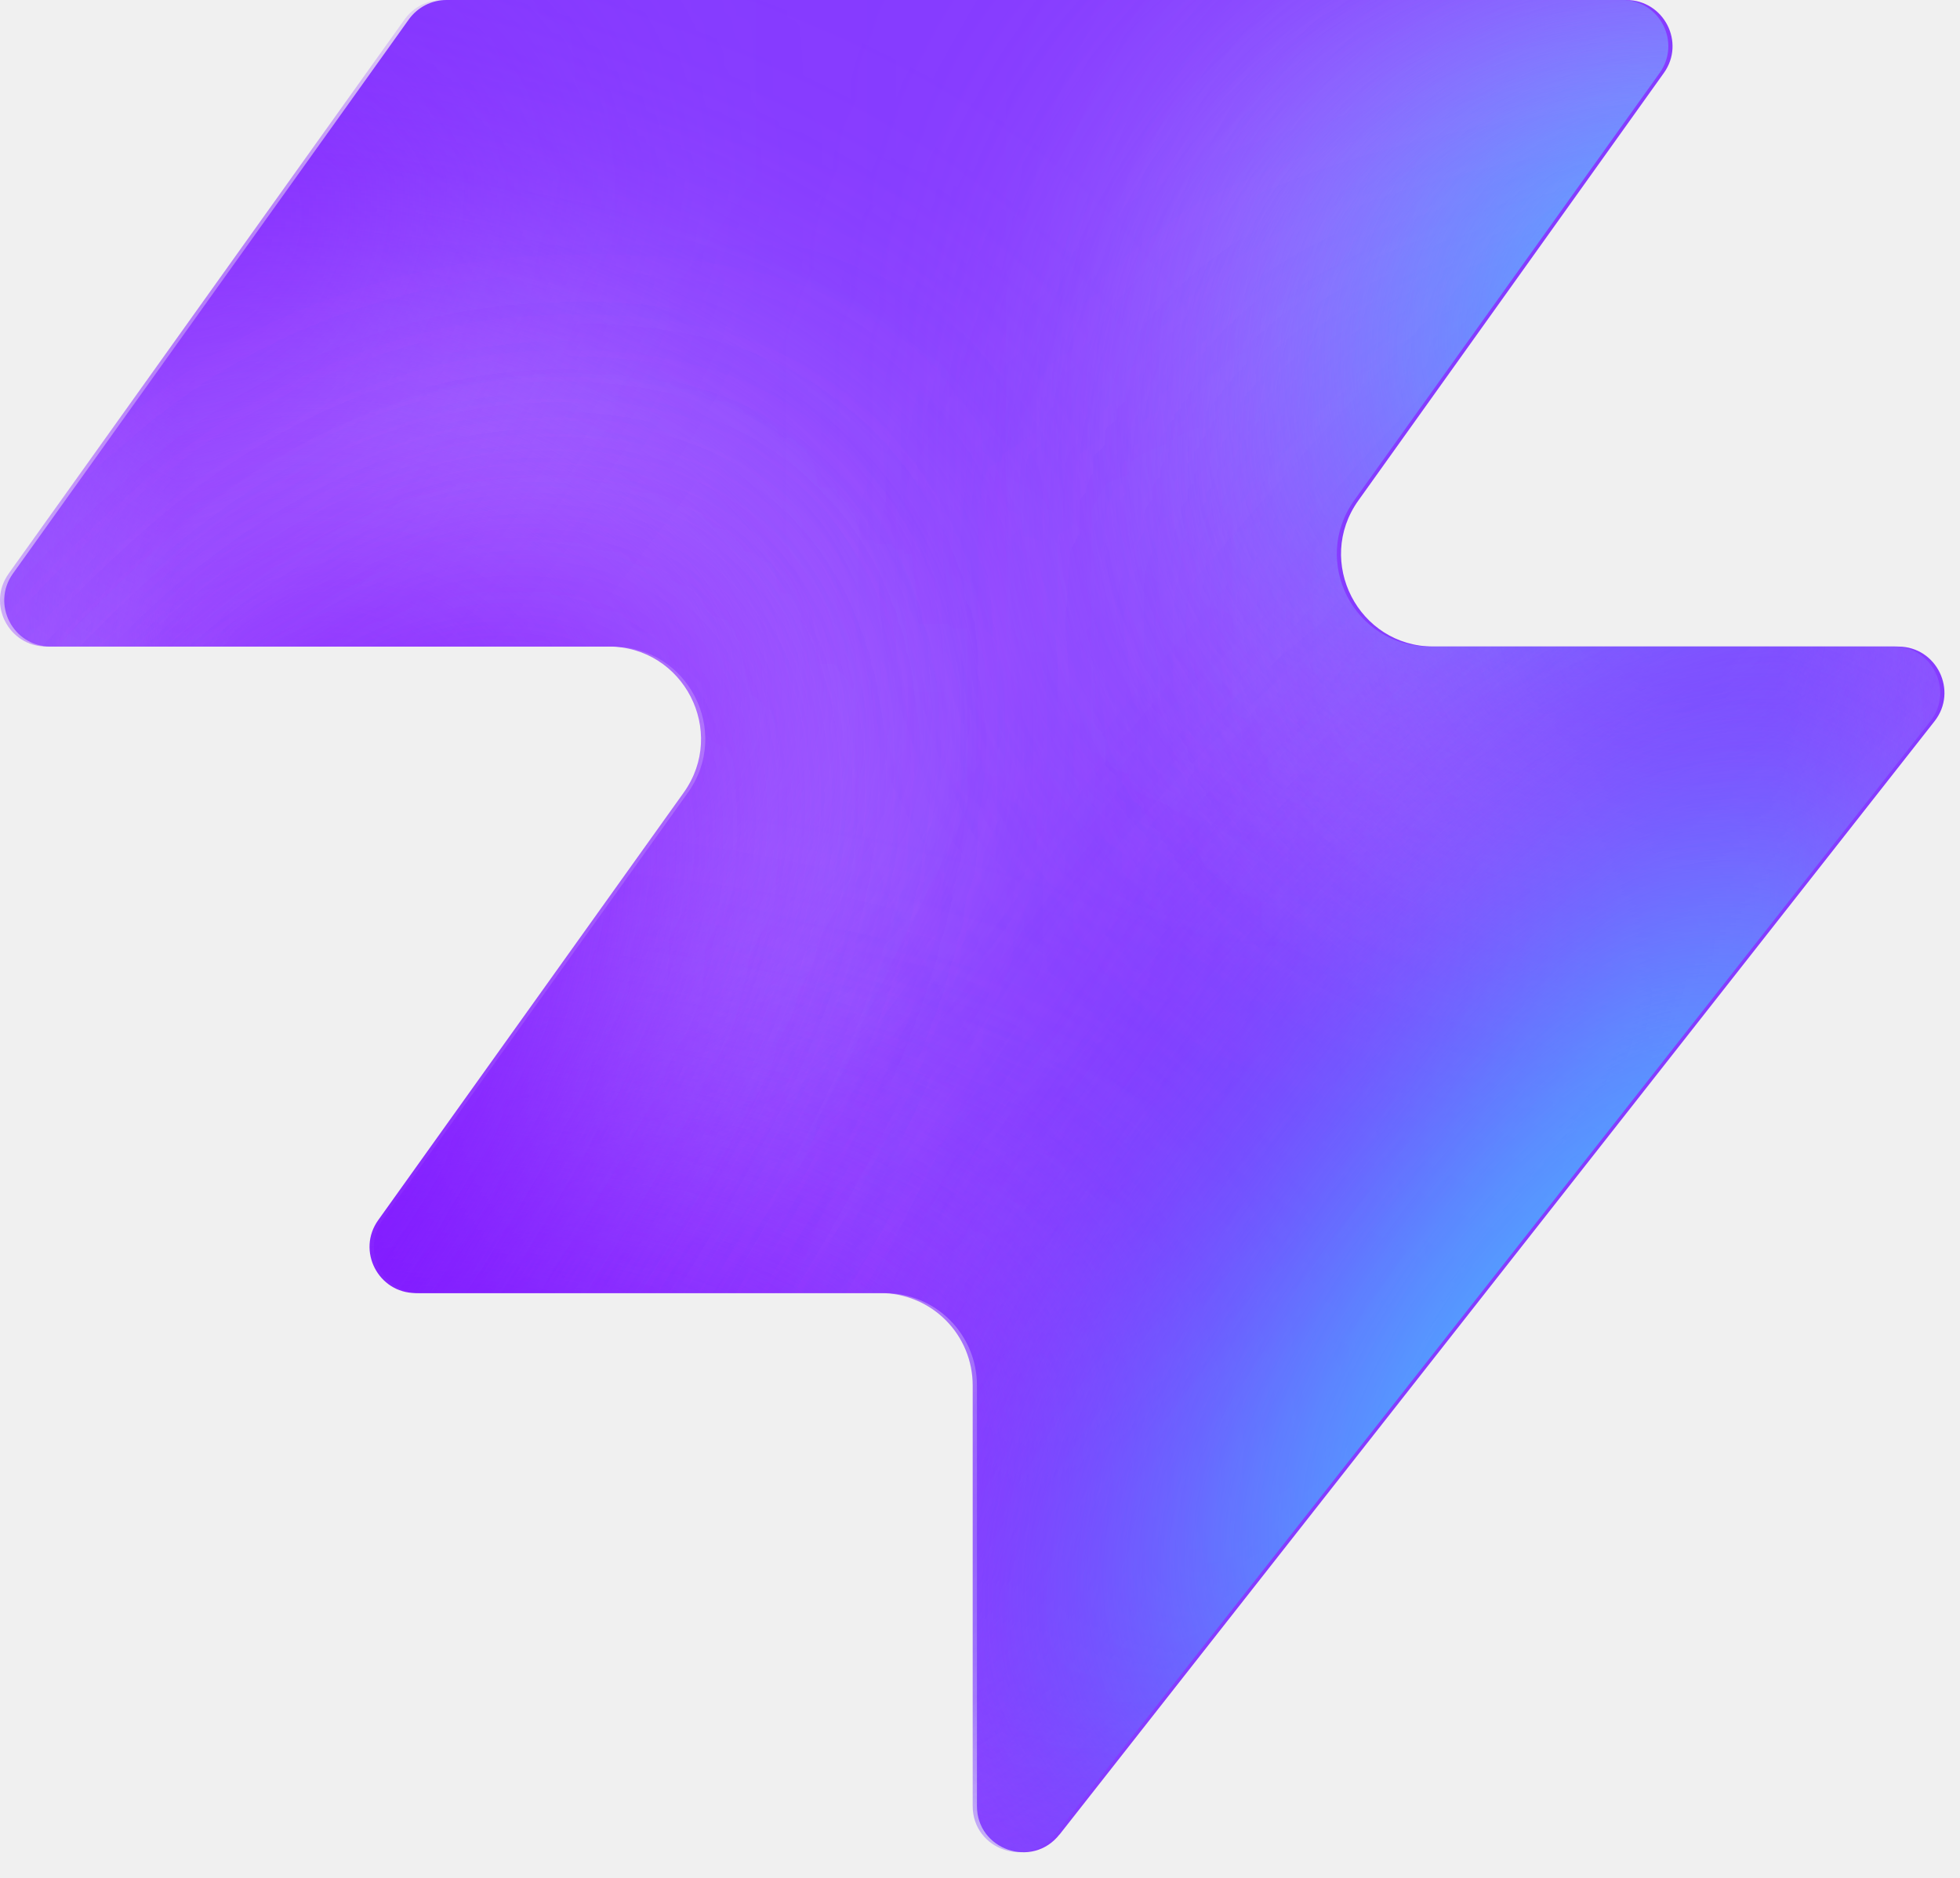
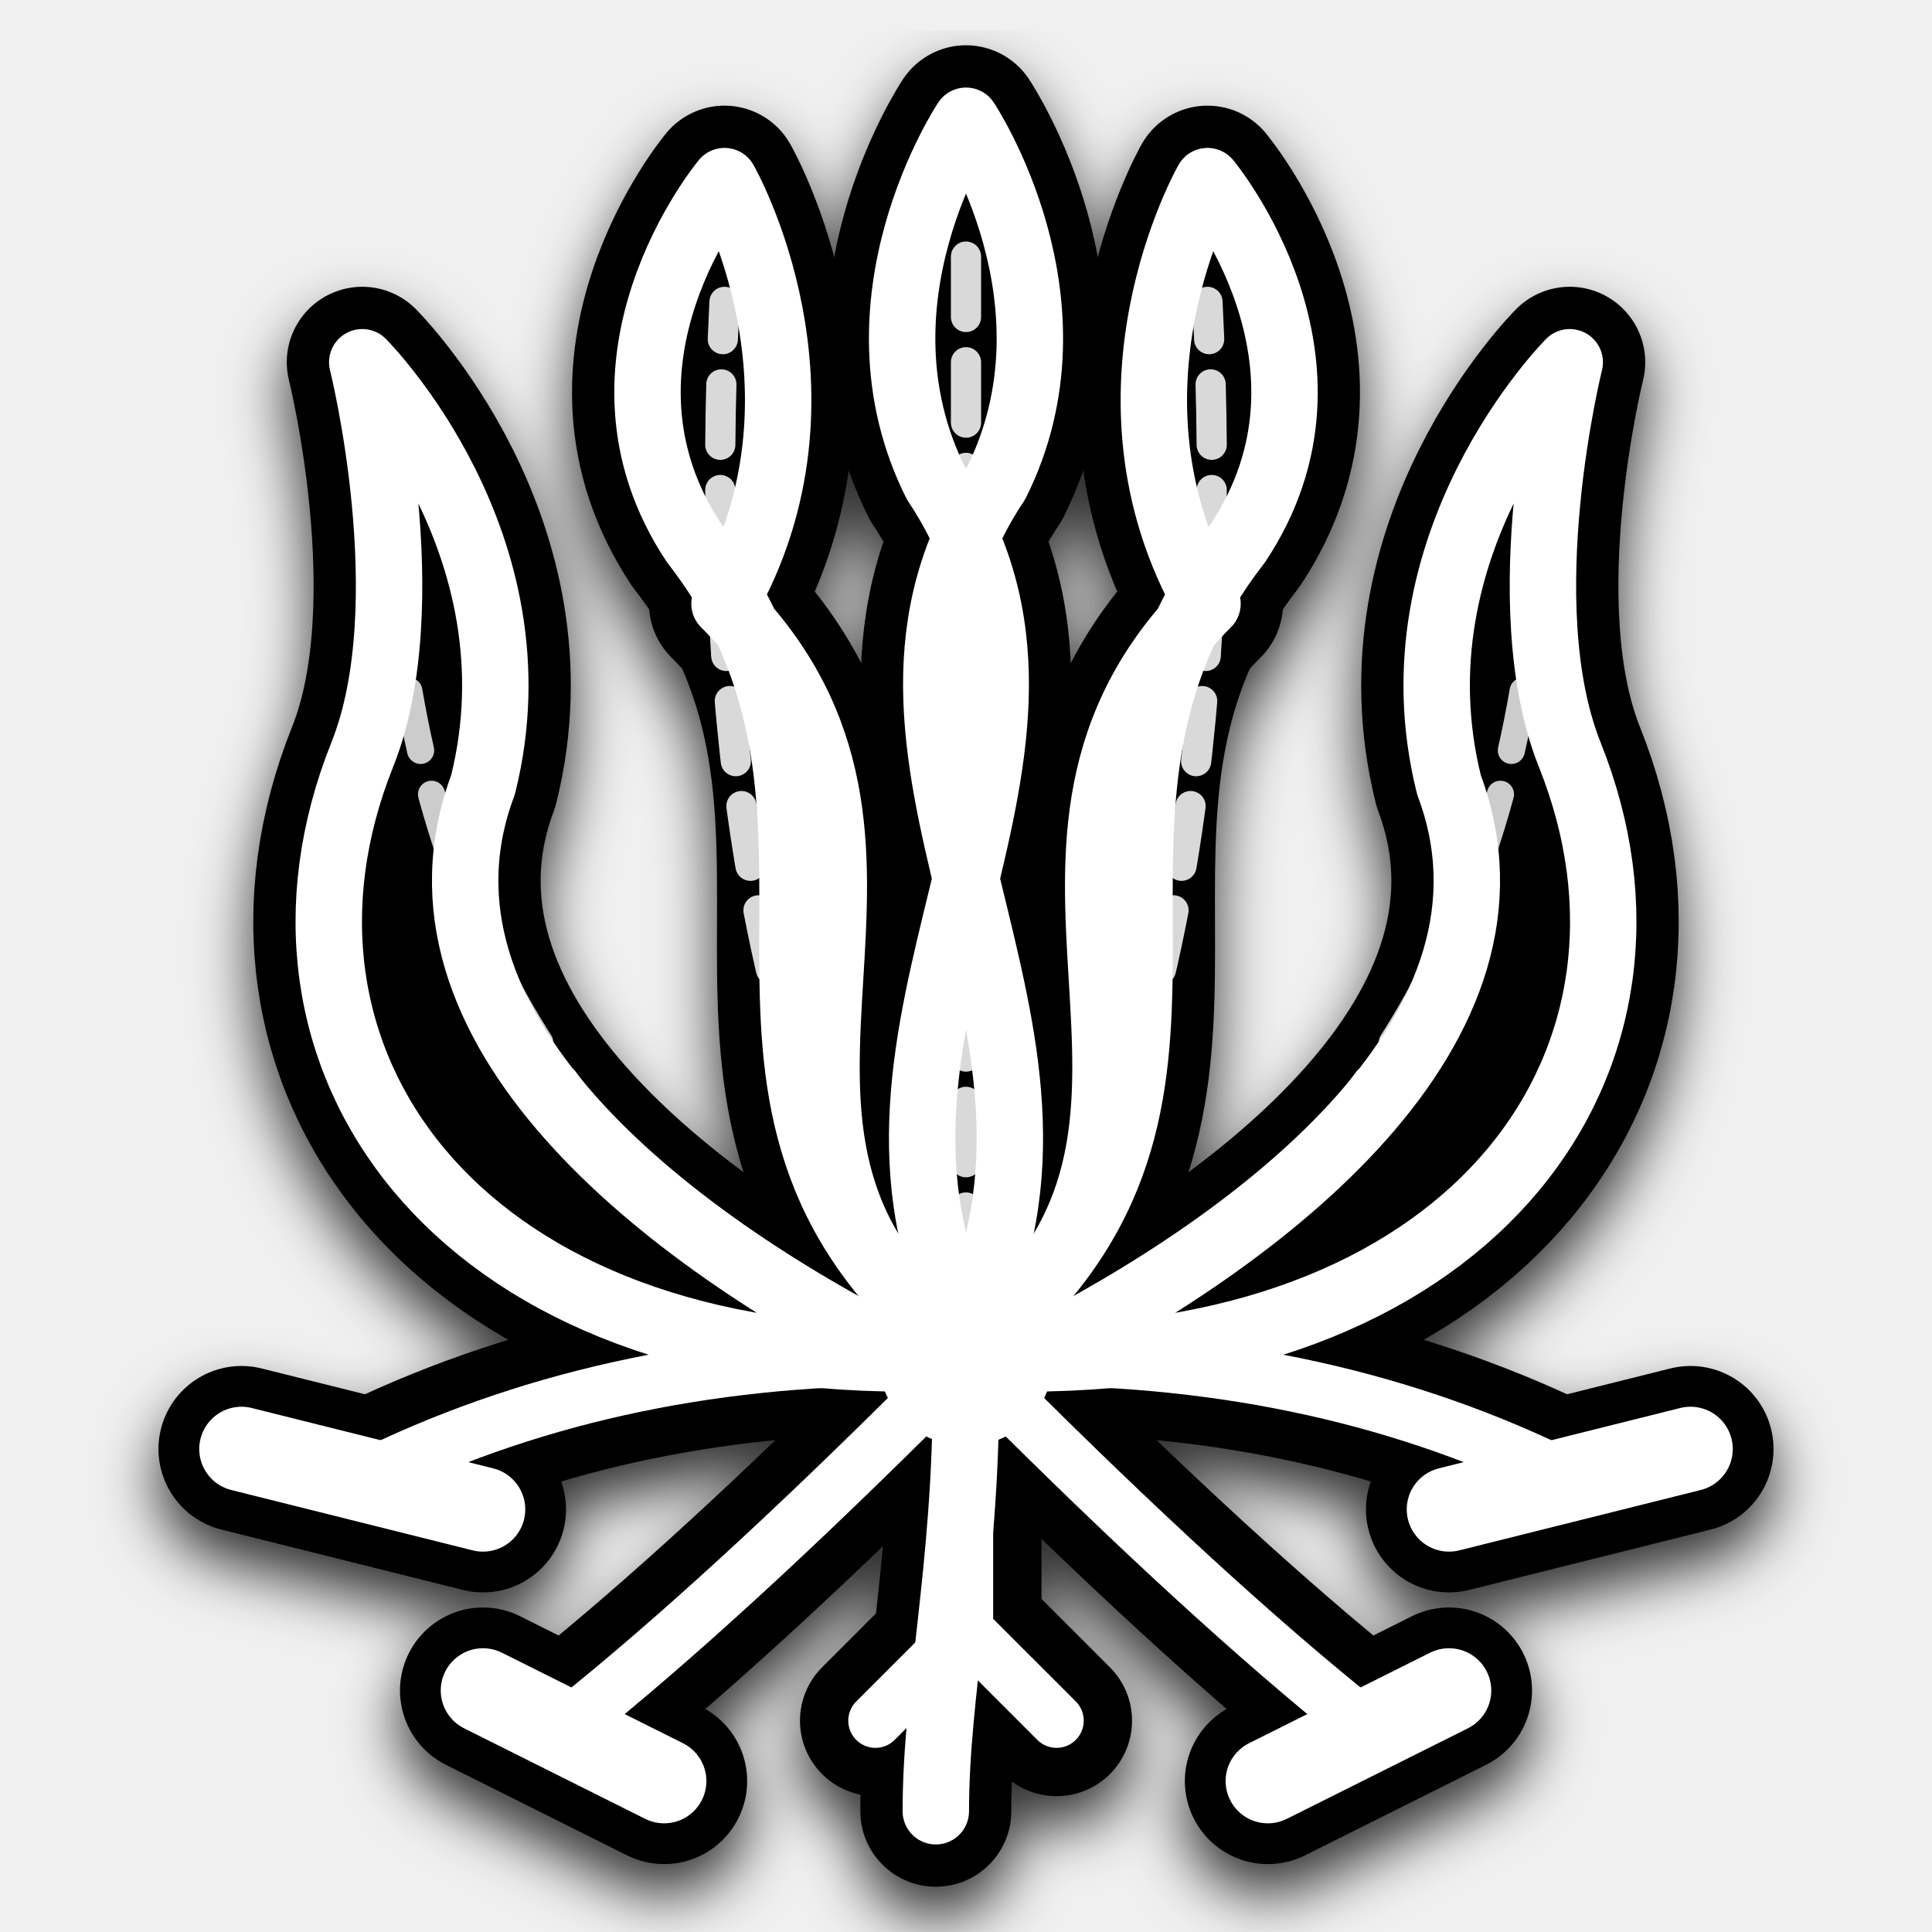
- <svg xmlns="http://www.w3.org/2000/svg" width="48" height="46" fill="none" viewBox="0 0 48 46">
-   <path fill="#863bff" d="M25.946 44.938c-.664.845-2.021.375-2.021-.698V33.937a2.26 2.26 0 0 0-2.262-2.262H10.287c-.92 0-1.456-1.04-.92-1.788l7.48-10.471c1.07-1.497 0-3.578-1.842-3.578H1.237c-.92 0-1.456-1.04-.92-1.788L10.013.474c.214-.297.556-.474.92-.474h28.894c.92 0 1.456 1.04.92 1.788l-7.48 10.471c-1.07 1.498 0 3.579 1.842 3.579h11.377c.943 0 1.473 1.088.89 1.83L25.947 44.94z" style="fill:#863bff;fill:color(display-p3 .525 .23 1);fill-opacity:1" />
-   <mask id="a" width="48" height="46" x="0" y="0" maskUnits="userSpaceOnUse" style="mask-type:alpha">
-     <path fill="#000" d="M25.842 44.938c-.664.844-2.021.375-2.021-.698V33.937a2.26 2.26 0 0 0-2.262-2.262H10.183c-.92 0-1.456-1.04-.92-1.788l7.48-10.471c1.07-1.498 0-3.579-1.842-3.579H1.133c-.92 0-1.456-1.04-.92-1.787L9.91.473c.214-.297.556-.474.92-.474h28.894c.92 0 1.456 1.04.92 1.788l-7.48 10.471c-1.07 1.498 0 3.578 1.842 3.578h11.377c.943 0 1.473 1.088.89 1.832L25.843 44.94z" style="fill:#000;fill-opacity:1" />
-   </mask>
-   <g mask="url(#a)">
-     <g filter="url(#b)">
-       <ellipse cx="5.508" cy="14.704" fill="#ede6ff" rx="5.508" ry="14.704" style="fill:#ede6ff;fill:color(display-p3 .927 .903 1);fill-opacity:1" transform="matrix(.00324 1 1 -.00324 -4.47 31.516)" />
+ <svg xmlns="http://www.w3.org/2000/svg" viewBox="0 0 64 64" width="64" height="64">
+   <defs>
+     <filter id="tabShadow" x="-20%" y="-20%" width="140%" height="140%">
+       <feDropShadow dx="0" dy="1" stdDeviation="1" flood-color="#000000" flood-opacity="0.8" />
+     </filter>
+   </defs>
+   <g filter="url(#tabShadow)">
+     <g stroke="#000000" stroke-width="5" stroke-linecap="round" stroke-linejoin="round" fill="#000000">
+       <path d="M32 46 C32 52 31 56 31 60" />
+       <path d="M30 45 Q20 45 12 49" />
+       <path d="M31 46 Q24 53 19 57" />
+       <path d="M34 45 Q44 45 52 49" />
+       <path d="M33 46 Q40 53 45 57" />
+       <path d="M32 46 L32 54 M29 57 L32 54 L35 57" />
+       <line x1="8" y1="48" x2="16" y2="50" stroke-width="5.5" />
+       <line x1="16" y1="56" x2="22" y2="59" stroke-width="5.5" />
+       <line x1="48" y1="50" x2="56" y2="48" stroke-width="5.5" />
+       <line x1="42" y1="59" x2="48" y2="56" stroke-width="5.5" />
+       <path d="M32 44 C27 34 37 25 31 16 C28 10 32 4 32 4 C32 4 36 10 33 16 C27 25 37 34 32 44 Z" />
+       <path d="M31 44 C22 36 30 27 23 18 C19 12 24 6 24 6 C24 6 28 13 24 20 C32 28 23 37 31 44 Z" />
+       <path d="M33 44 C42 36 34 27 41 18 C45 12 40 6 40 6 C40 6 36 13 40 20 C32 28 41 37 33 44 Z" />
+       <path d="M30 45 C15 45 8 35 12 25 C14 20 12 12 12 12 C12 12 18 18 16 26 C13 34 22 41 30 45 Z" />
+       <path d="M34 45 C49 45 56 35 52 25 C50 20 52 12 52 12 C52 12 46 18 48 26 C51 34 42 41 34 45 Z" />
    </g>
-     <g filter="url(#c)">
-       <ellipse cx="10.399" cy="29.851" fill="#ede6ff" rx="10.399" ry="29.851" style="fill:#ede6ff;fill:color(display-p3 .927 .903 1);fill-opacity:1" transform="matrix(.00324 1 1 -.00324 -39.328 7.883)" />
-     </g>
-     <g filter="url(#d)">
-       <ellipse cx="5.508" cy="30.487" fill="#7e14ff" rx="5.508" ry="30.487" style="fill:#7e14ff;fill:color(display-p3 .492 .077 1);fill-opacity:1" transform="rotate(89.814 -25.913 -14.639)scale(1 -1)" />
-     </g>
-     <g filter="url(#e)">
-       <ellipse cx="5.508" cy="30.599" fill="#7e14ff" rx="5.508" ry="30.599" style="fill:#7e14ff;fill:color(display-p3 .492 .077 1);fill-opacity:1" transform="rotate(89.814 -32.644 -3.334)scale(1 -1)" />
-     </g>
-     <g filter="url(#f)">
-       <ellipse cx="5.508" cy="30.599" fill="#7e14ff" rx="5.508" ry="30.599" style="fill:#7e14ff;fill:color(display-p3 .492 .077 1);fill-opacity:1" transform="matrix(.00324 1 1 -.00324 -34.34 30.47)" />
-     </g>
-     <g filter="url(#g)">
-       <ellipse cx="14.072" cy="22.078" fill="#ede6ff" rx="14.072" ry="22.078" style="fill:#ede6ff;fill:color(display-p3 .927 .903 1);fill-opacity:1" transform="rotate(93.35 24.506 48.493)scale(-1 1)" />
-     </g>
-     <g filter="url(#h)">
-       <ellipse cx="3.47" cy="21.501" fill="#7e14ff" rx="3.47" ry="21.501" style="fill:#7e14ff;fill:color(display-p3 .492 .077 1);fill-opacity:1" transform="rotate(89.009 28.708 47.59)scale(-1 1)" />
-     </g>
-     <g filter="url(#i)">
-       <ellipse cx="3.47" cy="21.501" fill="#7e14ff" rx="3.47" ry="21.501" style="fill:#7e14ff;fill:color(display-p3 .492 .077 1);fill-opacity:1" transform="rotate(89.009 28.708 47.59)scale(-1 1)" />
-     </g>
-     <g filter="url(#j)">
-       <ellipse cx=".387" cy="8.972" fill="#7e14ff" rx="4.407" ry="29.108" style="fill:#7e14ff;fill:color(display-p3 .492 .077 1);fill-opacity:1" transform="rotate(39.51 .387 8.972)" />
-     </g>
-     <g filter="url(#k)">
-       <ellipse cx="47.523" cy="-6.092" fill="#7e14ff" rx="4.407" ry="29.108" style="fill:#7e14ff;fill:color(display-p3 .492 .077 1);fill-opacity:1" transform="rotate(37.892 47.523 -6.092)" />
-     </g>
-     <g filter="url(#l)">
-       <ellipse cx="41.412" cy="6.333" fill="#47bfff" rx="5.971" ry="9.665" style="fill:#47bfff;fill:color(display-p3 .28 .748 1);fill-opacity:1" transform="rotate(37.892 41.412 6.333)" />
-     </g>
-     <g filter="url(#m)">
-       <ellipse cx="-1.879" cy="38.332" fill="#7e14ff" rx="4.407" ry="29.108" style="fill:#7e14ff;fill:color(display-p3 .492 .077 1);fill-opacity:1" transform="rotate(37.892 -1.88 38.332)" />
-     </g>
-     <g filter="url(#n)">
-       <ellipse cx="-1.879" cy="38.332" fill="#7e14ff" rx="4.407" ry="29.108" style="fill:#7e14ff;fill:color(display-p3 .492 .077 1);fill-opacity:1" transform="rotate(37.892 -1.88 38.332)" />
-     </g>
-     <g filter="url(#o)">
-       <ellipse cx="35.651" cy="29.907" fill="#7e14ff" rx="4.407" ry="29.108" style="fill:#7e14ff;fill:color(display-p3 .492 .077 1);fill-opacity:1" transform="rotate(37.892 35.651 29.907)" />
-     </g>
-     <g filter="url(#p)">
-       <ellipse cx="38.418" cy="32.4" fill="#47bfff" rx="5.971" ry="15.297" style="fill:#47bfff;fill:color(display-p3 .28 .748 1);fill-opacity:1" transform="rotate(37.892 38.418 32.4)" />
+     <g stroke="#FFFFFF" stroke-width="2.2" stroke-linecap="round" stroke-linejoin="round" fill="none">
+       <path d="M32 46 C32 52 31 56 31 60" />
+       <path d="M30 45 Q20 45 12 49" stroke-width="1.8" />
+       <path d="M31 46 Q24 53 19 57" stroke-width="1.8" />
+       <path d="M34 45 Q44 45 52 49" stroke-width="1.8" />
+       <path d="M33 46 Q40 53 45 57" stroke-width="1.8" />
+       <path d="M32 46 L32 54 M29 57 L32 54 L35 57" stroke-width="1.8" />
+       <line x1="8" y1="48" x2="16" y2="50" stroke="#FFFFFF" stroke-width="2.8" stroke-linecap="round" />
+       <line x1="16" y1="56" x2="22" y2="59" stroke="#FFFFFF" stroke-width="2.8" stroke-linecap="round" />
+       <line x1="48" y1="50" x2="56" y2="48" stroke="#FFFFFF" stroke-width="2.8" stroke-linecap="round" />
+       <line x1="42" y1="59" x2="48" y2="56" stroke="#FFFFFF" stroke-width="2.8" stroke-linecap="round" />
+       <circle cx="32" cy="45" r="1.8" fill="#FFFFFF" />
+       <path d="M32 44 C27 34 37 25 31 16 C28 10 32 4 32 4 C32 4 36 10 33 16 C27 25 37 34 32 44 Z" fill="#000000" fill-opacity="0.4" />
+       <path d="M32 42 L32 8" stroke-width="1" stroke-dasharray="2 1.5" opacity="0.85" />
+       <path d="M31 44 C22 36 30 27 23 18 C19 12 24 6 24 6 C24 6 28 13 24 20 C32 28 23 37 31 44 Z" fill="#000000" fill-opacity="0.4" />
+       <path d="M29 42 Q23 30 24 10" stroke-width="1" stroke-dasharray="2 1.5" opacity="0.85" />
+       <path d="M33 44 C42 36 34 27 41 18 C45 12 40 6 40 6 C40 6 36 13 40 20 C32 28 41 37 33 44 Z" fill="#000000" fill-opacity="0.4" />
+       <path d="M35 42 Q41 30 40 10" stroke-width="1" stroke-dasharray="2 1.5" opacity="0.85" />
+       <path d="M30 45 C15 45 8 35 12 25 C14 20 12 12 12 12 C12 12 18 18 16 26 C13 34 22 41 30 45 Z" fill="#000000" fill-opacity="0.4" />
+       <path d="M28 44 Q14 36 13 18" stroke-width="0.9" stroke-dasharray="2 1.5" opacity="0.8" />
+       <path d="M34 45 C49 45 56 35 52 25 C50 20 52 12 52 12 C52 12 46 18 48 26 C51 34 42 41 34 45 Z" fill="#000000" fill-opacity="0.4" />
+       <path d="M36 44 Q50 36 51 18" stroke-width="0.9" stroke-dasharray="2 1.5" opacity="0.8" />
    </g>
  </g>
-   <defs>
-     <filter id="b" width="60.045" height="41.654" x="-19.77" y="16.149" color-interpolation-filters="sRGB" filterUnits="userSpaceOnUse">
-       <feFlood flood-opacity="0" result="BackgroundImageFix" />
-       <feBlend in="SourceGraphic" in2="BackgroundImageFix" result="shape" />
-       <feGaussianBlur result="effect1_foregroundBlur_2002_17158" stdDeviation="7.659" />
-     </filter>
-     <filter id="c" width="90.34" height="51.437" x="-54.613" y="-7.533" color-interpolation-filters="sRGB" filterUnits="userSpaceOnUse">
-       <feFlood flood-opacity="0" result="BackgroundImageFix" />
-       <feBlend in="SourceGraphic" in2="BackgroundImageFix" result="shape" />
-       <feGaussianBlur result="effect1_foregroundBlur_2002_17158" stdDeviation="7.659" />
-     </filter>
-     <filter id="d" width="79.355" height="29.4" x="-49.64" y="2.03" color-interpolation-filters="sRGB" filterUnits="userSpaceOnUse">
-       <feFlood flood-opacity="0" result="BackgroundImageFix" />
-       <feBlend in="SourceGraphic" in2="BackgroundImageFix" result="shape" />
-       <feGaussianBlur result="effect1_foregroundBlur_2002_17158" stdDeviation="4.596" />
-     </filter>
-     <filter id="e" width="79.579" height="29.4" x="-45.045" y="20.029" color-interpolation-filters="sRGB" filterUnits="userSpaceOnUse">
-       <feFlood flood-opacity="0" result="BackgroundImageFix" />
-       <feBlend in="SourceGraphic" in2="BackgroundImageFix" result="shape" />
-       <feGaussianBlur result="effect1_foregroundBlur_2002_17158" stdDeviation="4.596" />
-     </filter>
-     <filter id="f" width="79.579" height="29.4" x="-43.513" y="21.178" color-interpolation-filters="sRGB" filterUnits="userSpaceOnUse">
-       <feFlood flood-opacity="0" result="BackgroundImageFix" />
-       <feBlend in="SourceGraphic" in2="BackgroundImageFix" result="shape" />
-       <feGaussianBlur result="effect1_foregroundBlur_2002_17158" stdDeviation="4.596" />
-     </filter>
-     <filter id="g" width="74.749" height="58.852" x="15.756" y="-17.901" color-interpolation-filters="sRGB" filterUnits="userSpaceOnUse">
-       <feFlood flood-opacity="0" result="BackgroundImageFix" />
-       <feBlend in="SourceGraphic" in2="BackgroundImageFix" result="shape" />
-       <feGaussianBlur result="effect1_foregroundBlur_2002_17158" stdDeviation="7.659" />
-     </filter>
-     <filter id="h" width="61.377" height="25.362" x="23.548" y="2.284" color-interpolation-filters="sRGB" filterUnits="userSpaceOnUse">
-       <feFlood flood-opacity="0" result="BackgroundImageFix" />
-       <feBlend in="SourceGraphic" in2="BackgroundImageFix" result="shape" />
-       <feGaussianBlur result="effect1_foregroundBlur_2002_17158" stdDeviation="4.596" />
-     </filter>
-     <filter id="i" width="61.377" height="25.362" x="23.548" y="2.284" color-interpolation-filters="sRGB" filterUnits="userSpaceOnUse">
-       <feFlood flood-opacity="0" result="BackgroundImageFix" />
-       <feBlend in="SourceGraphic" in2="BackgroundImageFix" result="shape" />
-       <feGaussianBlur result="effect1_foregroundBlur_2002_17158" stdDeviation="4.596" />
-     </filter>
-     <filter id="j" width="56.045" height="63.649" x="-27.636" y="-22.853" color-interpolation-filters="sRGB" filterUnits="userSpaceOnUse">
-       <feFlood flood-opacity="0" result="BackgroundImageFix" />
-       <feBlend in="SourceGraphic" in2="BackgroundImageFix" result="shape" />
-       <feGaussianBlur result="effect1_foregroundBlur_2002_17158" stdDeviation="4.596" />
-     </filter>
-     <filter id="k" width="54.814" height="64.646" x="20.116" y="-38.415" color-interpolation-filters="sRGB" filterUnits="userSpaceOnUse">
-       <feFlood flood-opacity="0" result="BackgroundImageFix" />
-       <feBlend in="SourceGraphic" in2="BackgroundImageFix" result="shape" />
-       <feGaussianBlur result="effect1_foregroundBlur_2002_17158" stdDeviation="4.596" />
-     </filter>
-     <filter id="l" width="33.541" height="35.313" x="24.641" y="-11.323" color-interpolation-filters="sRGB" filterUnits="userSpaceOnUse">
-       <feFlood flood-opacity="0" result="BackgroundImageFix" />
-       <feBlend in="SourceGraphic" in2="BackgroundImageFix" result="shape" />
-       <feGaussianBlur result="effect1_foregroundBlur_2002_17158" stdDeviation="4.596" />
-     </filter>
-     <filter id="m" width="54.814" height="64.646" x="-29.286" y="6.009" color-interpolation-filters="sRGB" filterUnits="userSpaceOnUse">
-       <feFlood flood-opacity="0" result="BackgroundImageFix" />
-       <feBlend in="SourceGraphic" in2="BackgroundImageFix" result="shape" />
-       <feGaussianBlur result="effect1_foregroundBlur_2002_17158" stdDeviation="4.596" />
-     </filter>
-     <filter id="n" width="54.814" height="64.646" x="-29.286" y="6.009" color-interpolation-filters="sRGB" filterUnits="userSpaceOnUse">
-       <feFlood flood-opacity="0" result="BackgroundImageFix" />
-       <feBlend in="SourceGraphic" in2="BackgroundImageFix" result="shape" />
-       <feGaussianBlur result="effect1_foregroundBlur_2002_17158" stdDeviation="4.596" />
-     </filter>
-     <filter id="o" width="54.814" height="64.646" x="8.244" y="-2.416" color-interpolation-filters="sRGB" filterUnits="userSpaceOnUse">
-       <feFlood flood-opacity="0" result="BackgroundImageFix" />
-       <feBlend in="SourceGraphic" in2="BackgroundImageFix" result="shape" />
-       <feGaussianBlur result="effect1_foregroundBlur_2002_17158" stdDeviation="4.596" />
-     </filter>
-     <filter id="p" width="39.409" height="43.623" x="18.713" y="10.588" color-interpolation-filters="sRGB" filterUnits="userSpaceOnUse">
-       <feFlood flood-opacity="0" result="BackgroundImageFix" />
-       <feBlend in="SourceGraphic" in2="BackgroundImageFix" result="shape" />
-       <feGaussianBlur result="effect1_foregroundBlur_2002_17158" stdDeviation="4.596" />
-     </filter>
-   </defs>
</svg>
